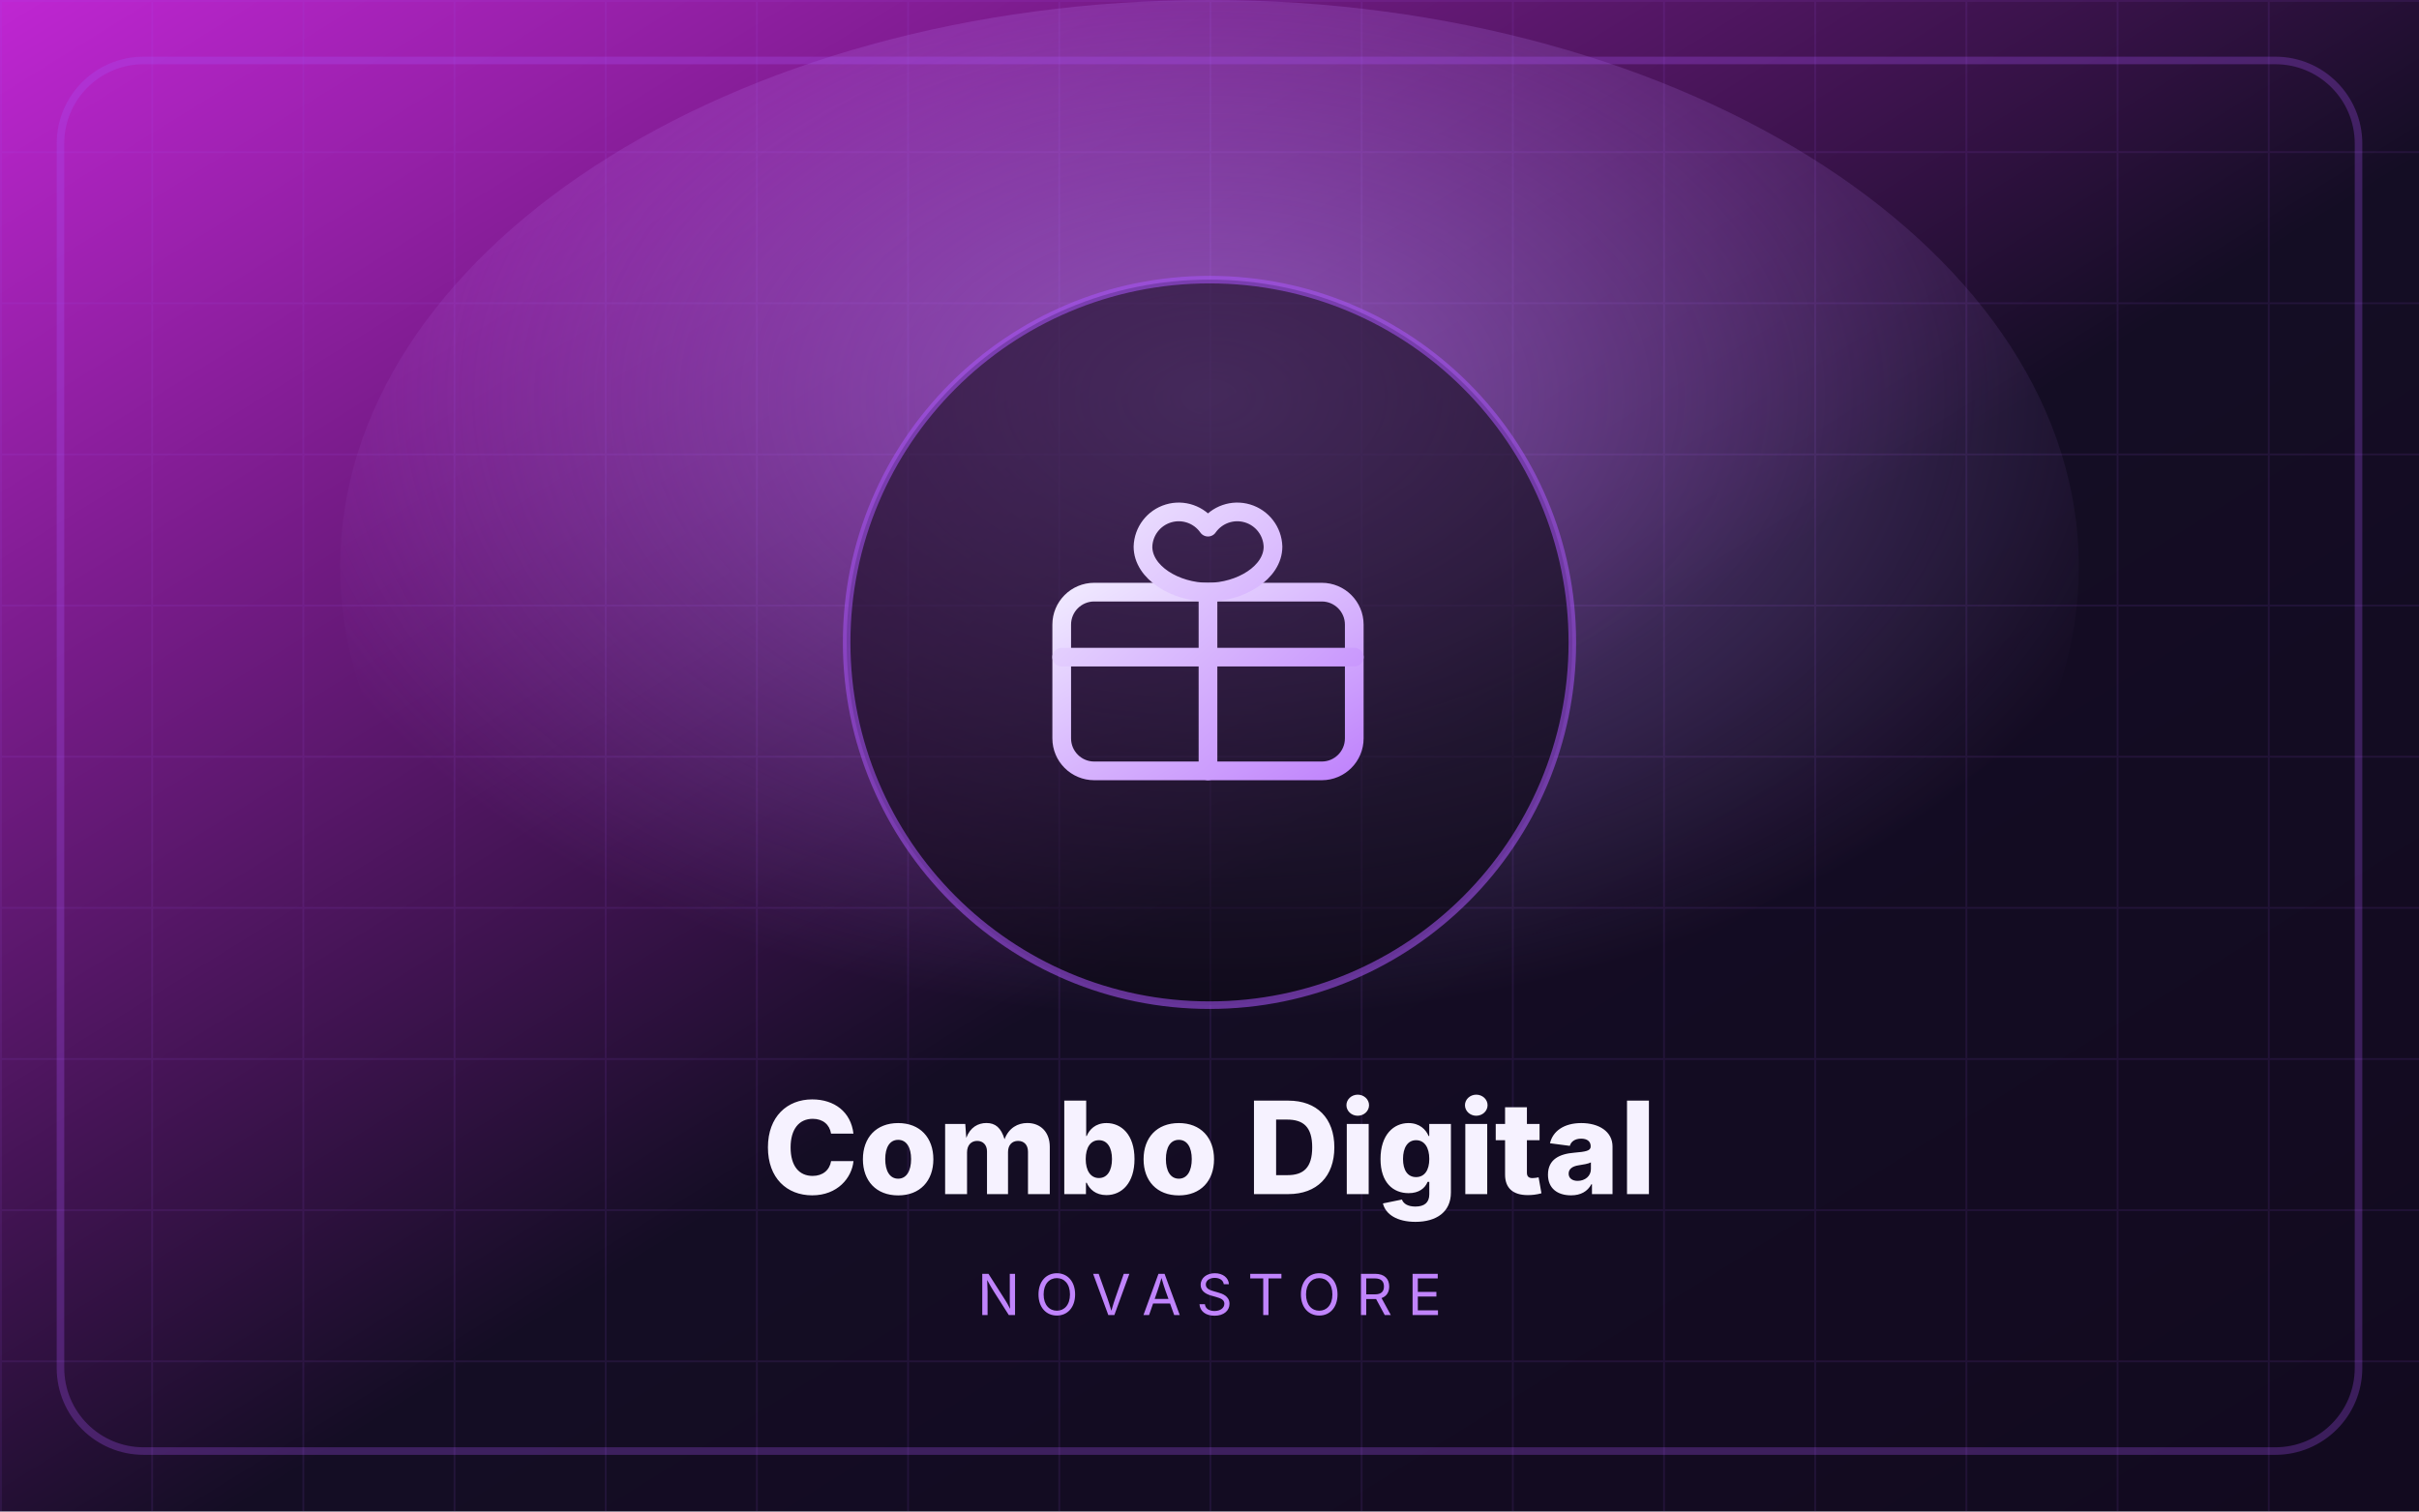
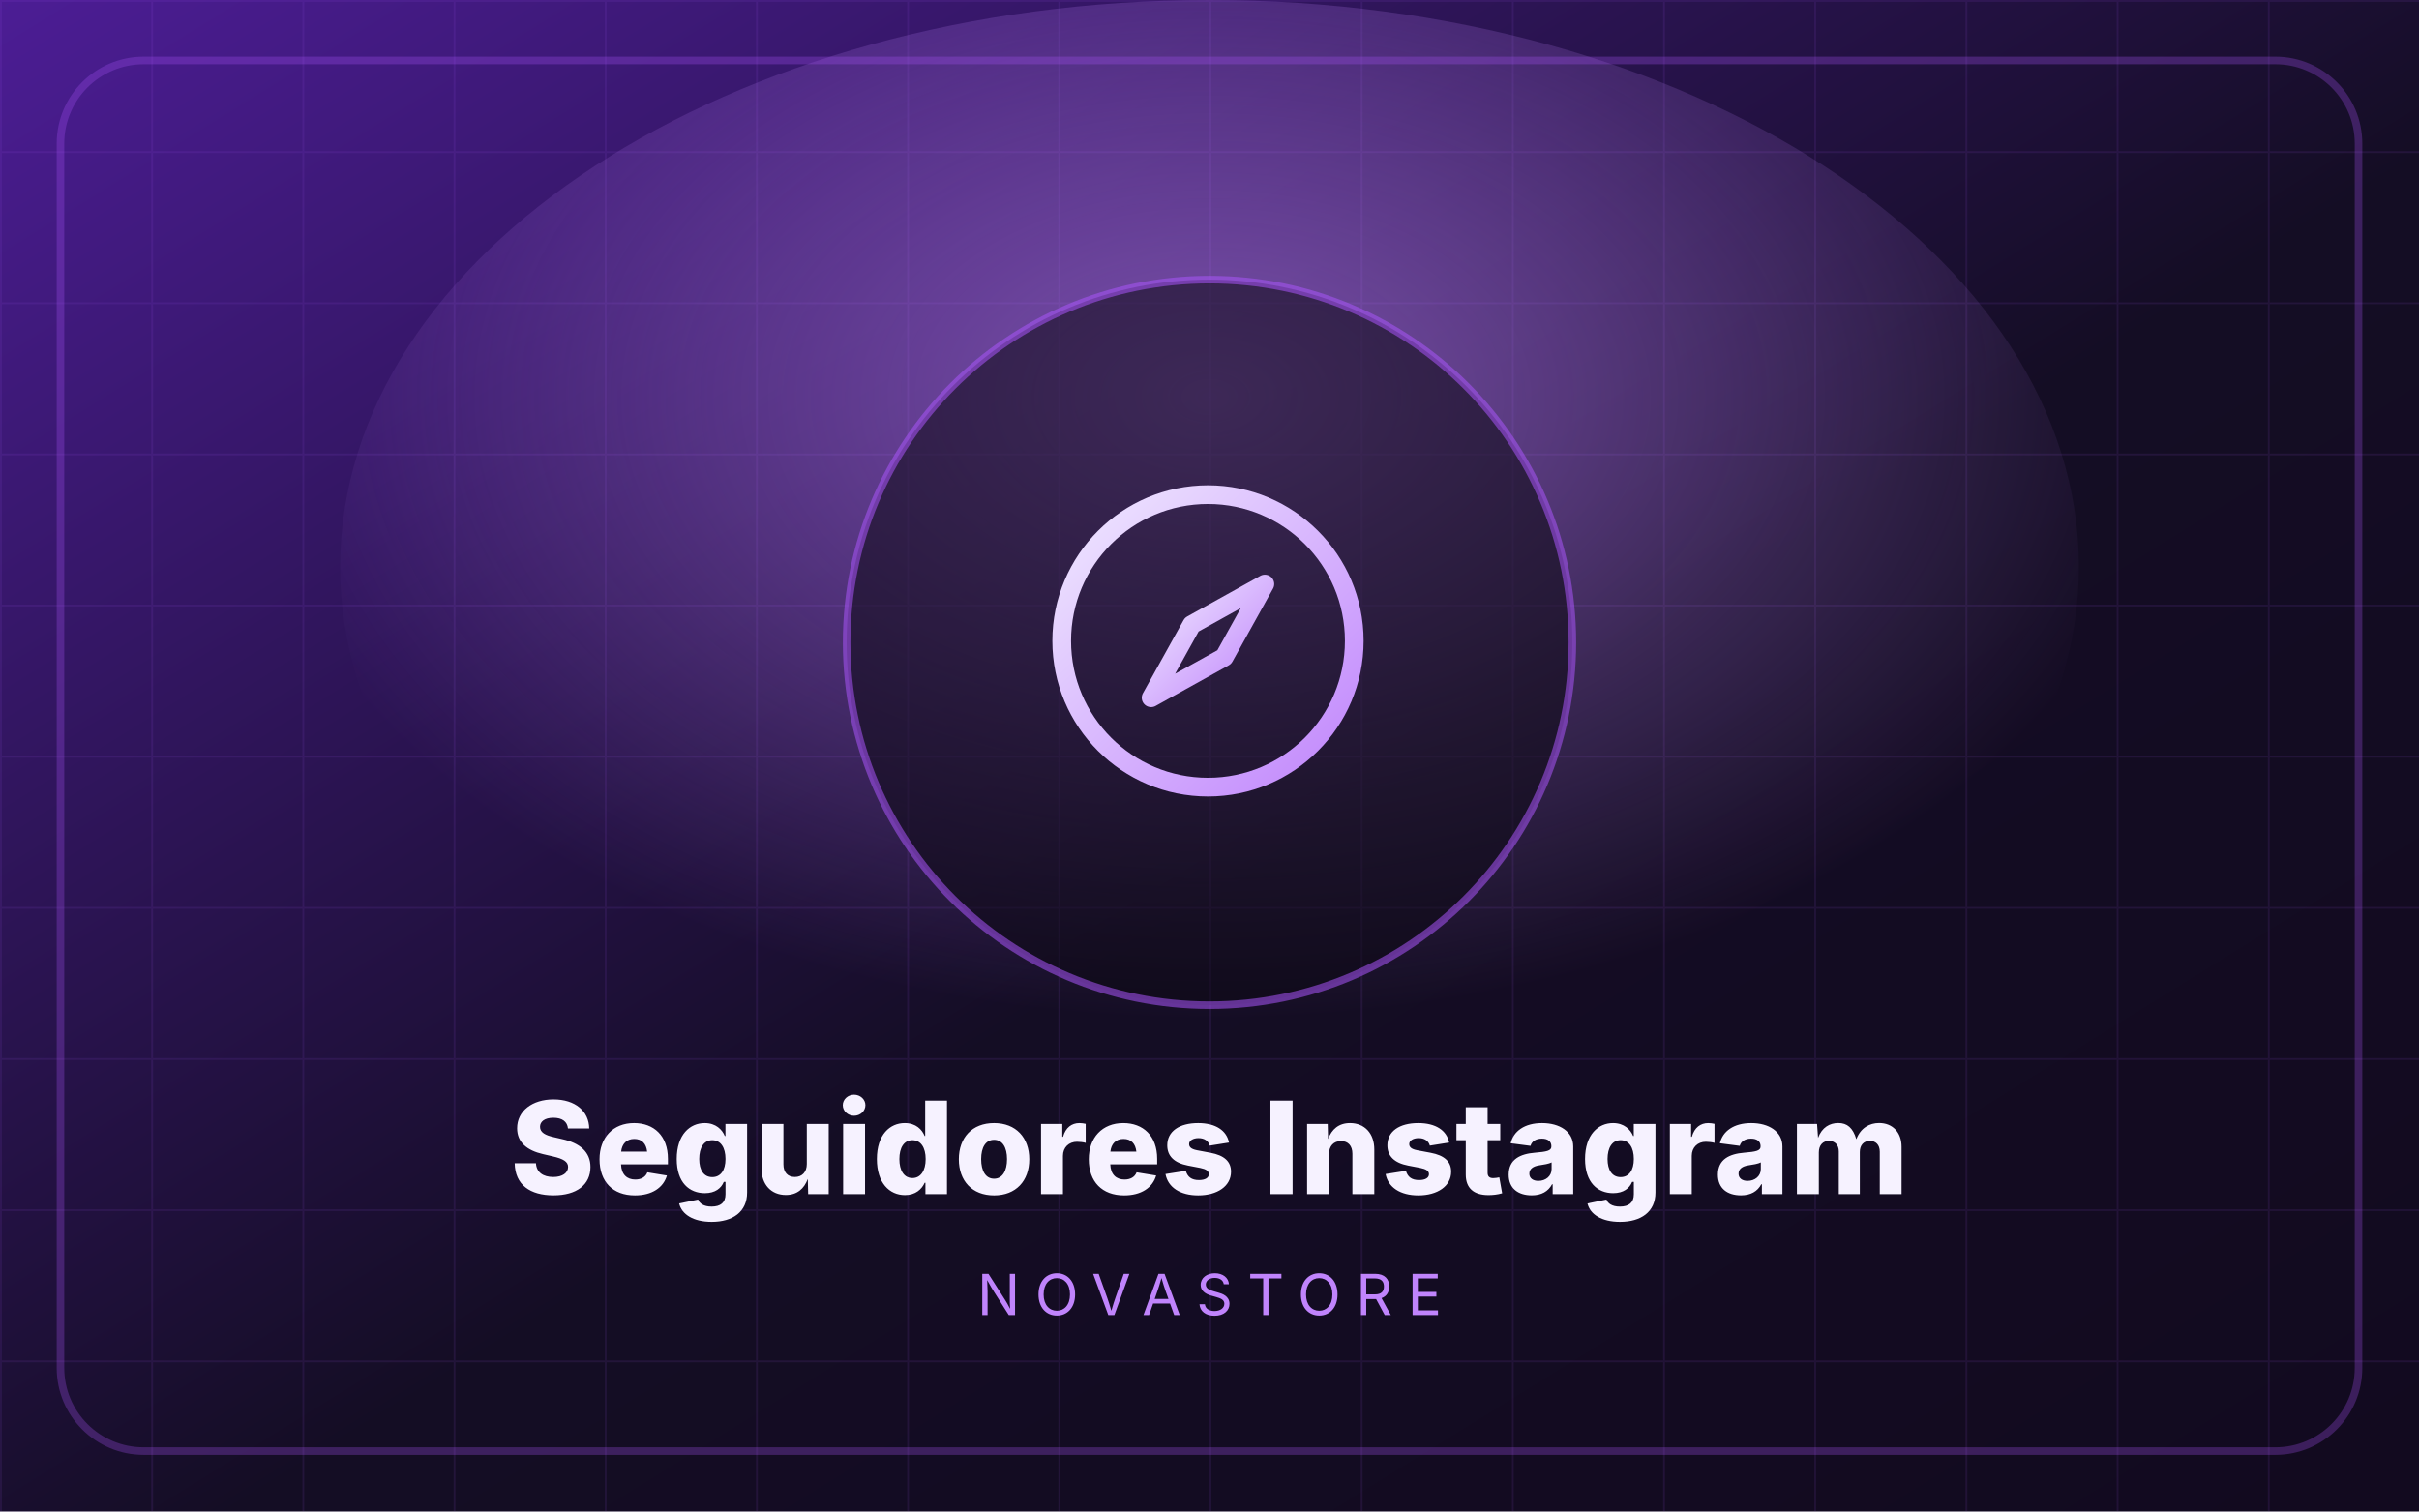
- <svg xmlns="http://www.w3.org/2000/svg" viewBox="0 0 640 400" width="640" height="400" role="img" aria-label="Combo Digital">
+ <svg xmlns="http://www.w3.org/2000/svg" viewBox="0 0 640 400" width="640" height="400" role="img" aria-label="Seguidores Instagram">
  <defs>
    <linearGradient id="bg" x1="0" y1="0" x2="1" y2="1">
-       <stop offset="0%" stop-color="#c026d3" />
+       <stop offset="0%" stop-color="#4c1d95" />
      <stop offset="55%" stop-color="#140d24" />
      <stop offset="100%" stop-color="#120a1f" />
    </linearGradient>
    <radialGradient id="glow" cx="50%" cy="35%" r="55%">
      <stop offset="0%" stop-color="#c084fc" stop-opacity="0.55" />
      <stop offset="100%" stop-color="#c084fc" stop-opacity="0" />
    </radialGradient>
    <pattern id="grid" width="40" height="40" patternUnits="userSpaceOnUse">
      <path d="M40 0H0v40" fill="none" stroke="#a855f7" stroke-opacity="0.10" stroke-width="1" />
    </pattern>
    <linearGradient id="stroke" x1="0" y1="0" x2="1" y2="1">
      <stop offset="0%" stop-color="#f0e9ff" />
      <stop offset="100%" stop-color="#c084fc" />
    </linearGradient>
  </defs>
  <rect width="640" height="400" fill="url(#bg)" />
  <rect width="640" height="400" fill="url(#grid)" />
  <ellipse cx="320" cy="150" rx="230" ry="150" fill="url(#glow)" />
  <circle cx="320" cy="170" r="96" fill="#0b0813" fill-opacity="0.55" stroke="#a855f7" stroke-opacity="0.55" stroke-width="2" />
  <g transform="translate(268 118) scale(4.3)" fill="none" stroke="url(#stroke)" stroke-width="1.15" stroke-linecap="round" stroke-linejoin="round">
-     <rect x="3" y="9" width="18" height="11" rx="2" />
-     <path d="M3 13h18M12 9v11M12 9C10 9 8 7.8 8 6.2A2.2 2.2 0 0 1 12 5a2.2 2.2 0 0 1 4 1.2C16 7.8 14 9 12 9Z" />
+     <circle cx="12" cy="12" r="9" />
+     <path d="M15.5 8.5 13 13l-4.5 2.5L11 11l4.5-2.5Z" />
  </g>
-   <text x="320" y="316" text-anchor="middle" font-family="Inter, Segoe UI, Arial, sans-serif" font-size="34" font-weight="800" fill="#f6f2ff">Combo Digital</text>
+   <text x="320" y="316" text-anchor="middle" font-family="Inter, Segoe UI, Arial, sans-serif" font-size="34" font-weight="800" fill="#f6f2ff">Seguidores Instagram</text>
  <text x="320" y="348" text-anchor="middle" font-family="Inter, Segoe UI, Arial, sans-serif" font-size="15" letter-spacing="4" fill="#c084fc">NOVASTORE</text>
  <rect x="16" y="16" width="608" height="368" rx="22" fill="none" stroke="#a855f7" stroke-opacity="0.28" stroke-width="2" />
</svg>
